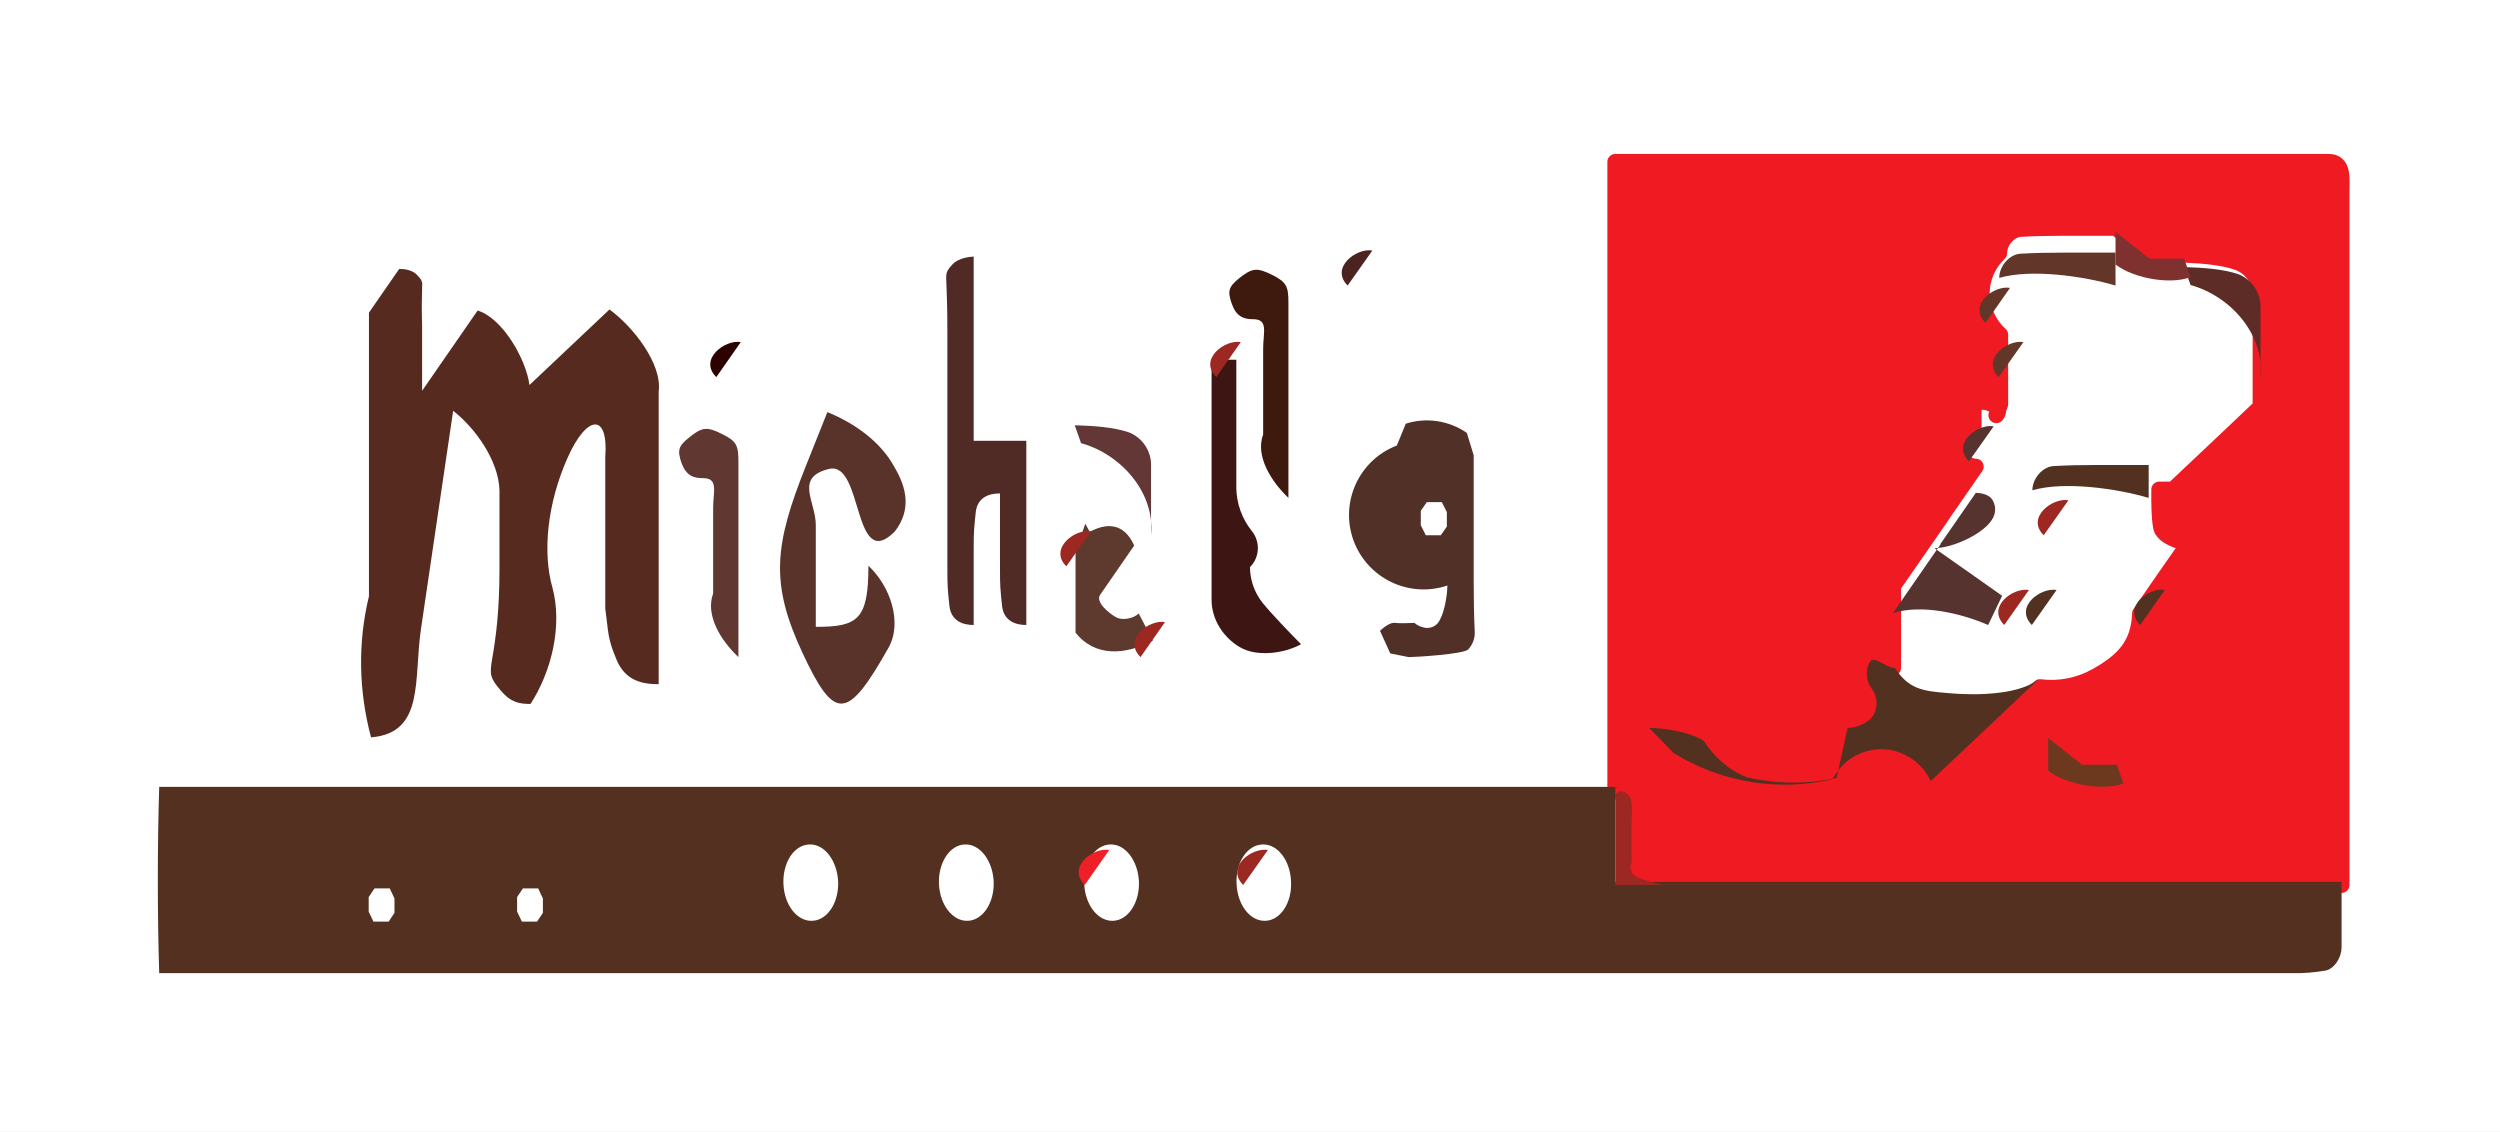
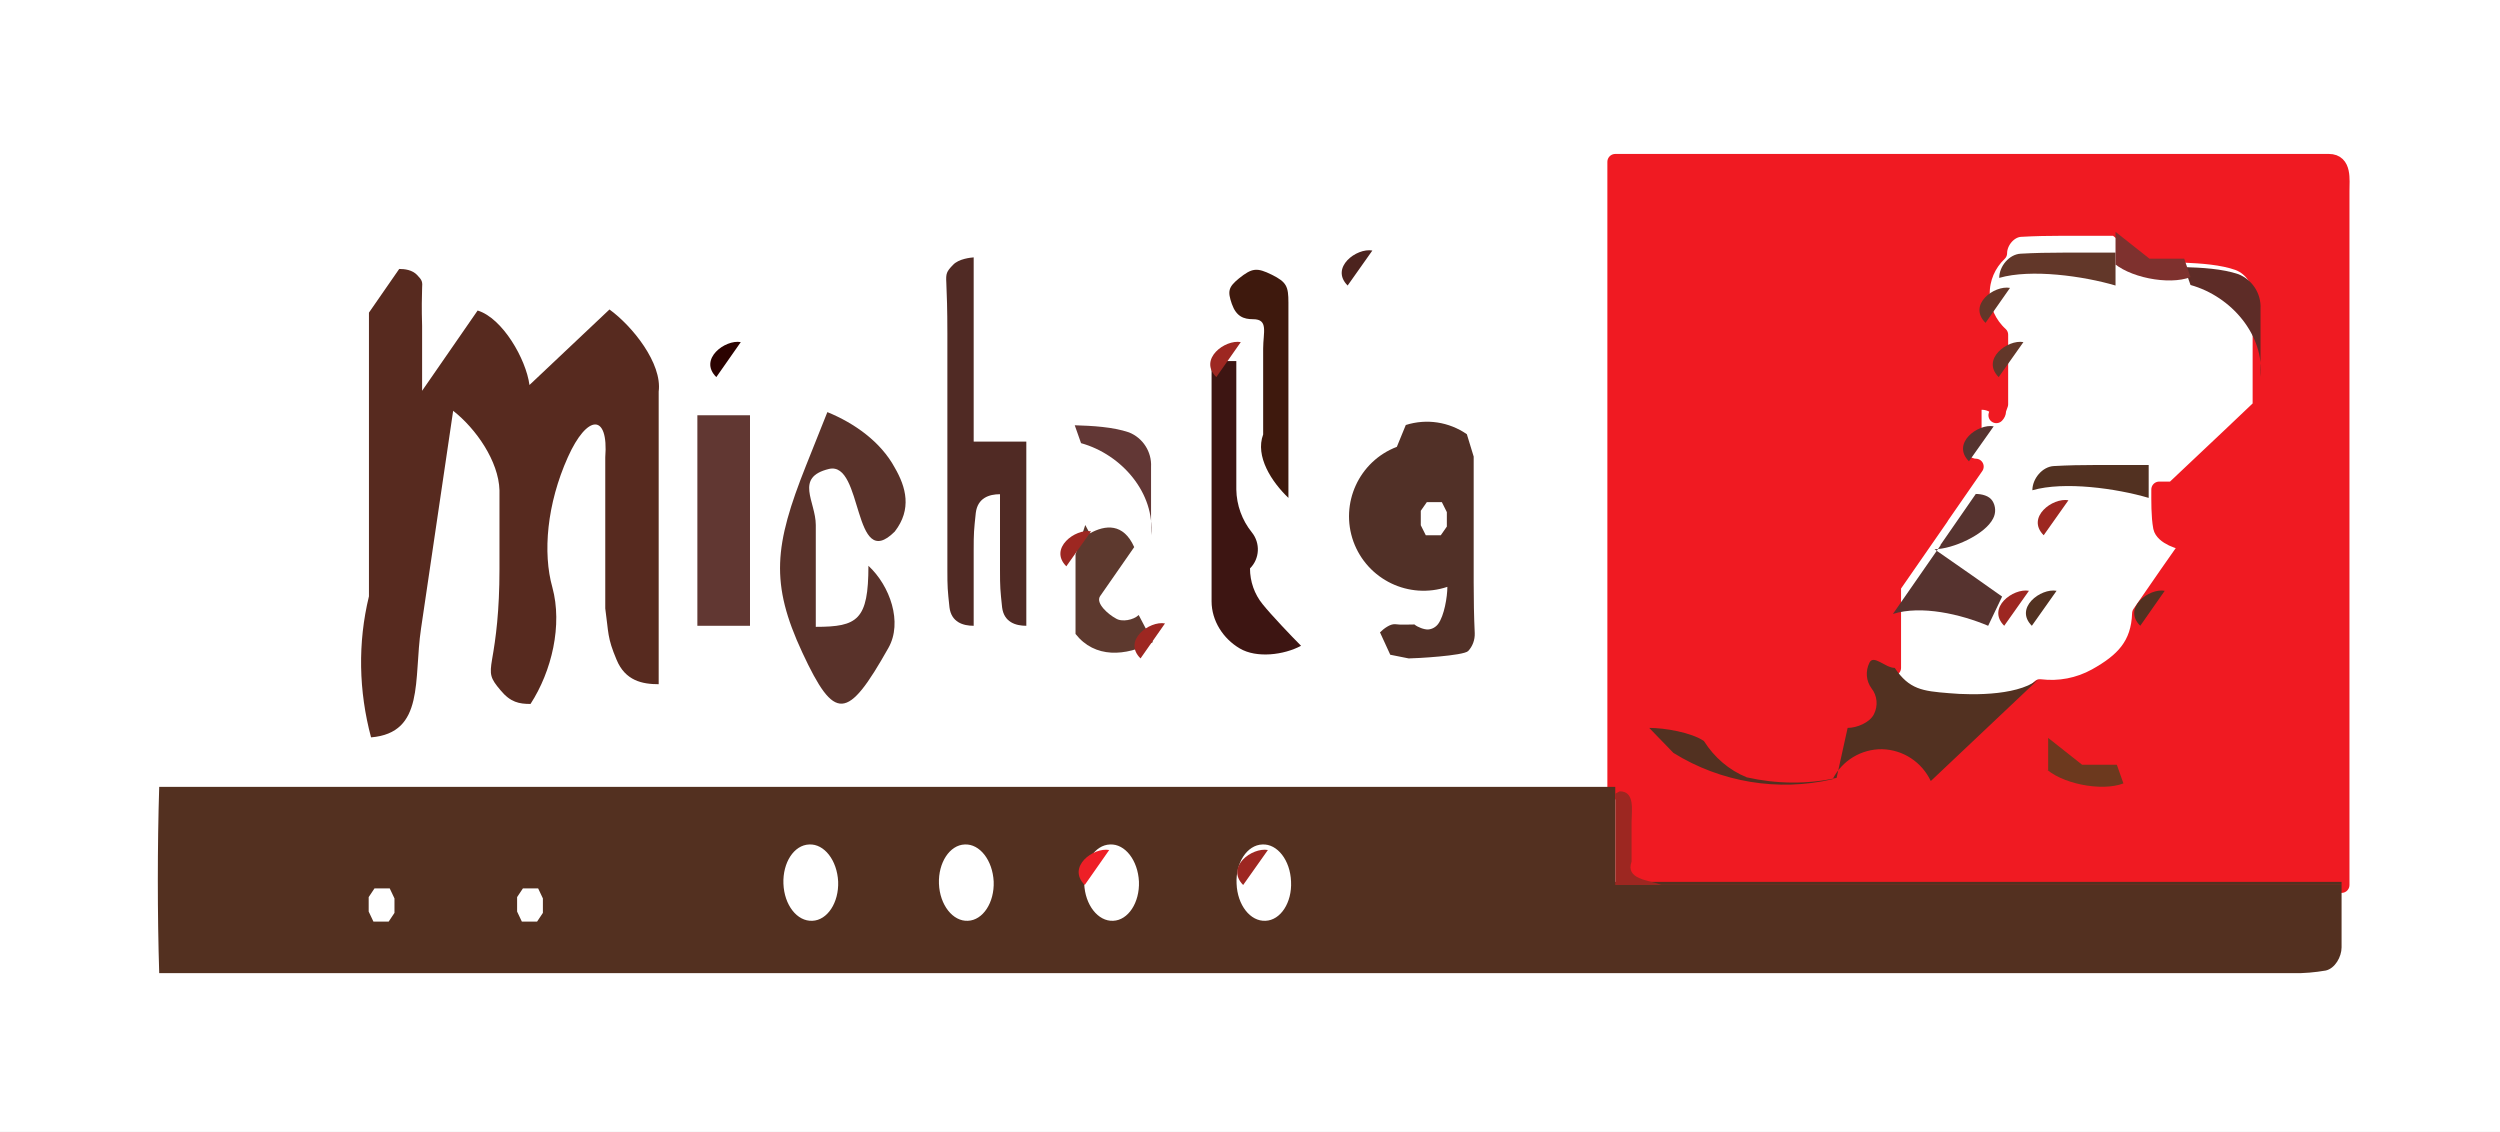
<svg xmlns="http://www.w3.org/2000/svg" viewBox="0 0 95 43" width="95" height="43">
  <rect width="100%" height="100%" fill="#ffffff" />
  <path data-region="0" d="M80.40 8.66L81.68 9.68L83.00 9.68C83.66 9.71 84.44 9.76 85.06 9.98C85.59 10.19 85.93 10.71 85.90 11.28L85.90 13.89L85.90 15.46L84.71 16.59L82.58 18.60L82.05 18.60C82.05 19.04 82.04 19.61 82.12 20.04C82.19 20.38 82.84 20.62 83.19 20.62L82.37 21.79L81.32 23.31C81.28 24.51 80.68 25.12 79.64 25.70C78.99 26.06 78.25 26.20 77.52 26.11L73.37 29.68C73.03 28.96 72.32 28.49 71.52 28.47C70.73 28.46 70.00 28.90 69.64 29.61C67.57 30.09 65.39 29.73 63.59 28.61L62.67 27.66C63.25 27.66 64.27 27.83 64.75 28.16C65.14 28.78 65.71 29.27 66.37 29.56C67.46 29.78 68.58 29.81 69.68 29.60L70.33 27.70C70.66 27.67 71.09 27.45 71.21 27.14C71.37 26.82 71.34 26.44 71.13 26.16C70.91 25.88 70.88 25.50 71.04 25.18C71.19 24.88 71.61 25.37 71.94 25.38L71.94 22.27L73.75 19.66L73.73 19.68L75.08 17.73C74.79 17.73 74.38 17.45 74.38 17.16C74.37 16.88 74.73 16.67 75.00 16.66L75.00 15.53C75.00 15.00 76.23 15.39 75.86 15.78L76.01 15.36L76.01 13.66L76.01 12.72C75.57 12.32 75.32 11.76 75.31 11.18C75.30 10.59 75.54 10.03 75.97 9.62C75.97 9.18 76.35 8.72 76.79 8.70C77.32 8.67 77.85 8.66 78.37 8.66L80.40 8.66ZM61.38 30.08C61.99 30.00 61.94 30.78 62.00 31.25L62.00 32.75C61.76 33.41 62.62 33.45 63.13 33.63L88.98 33.63L88.98 7.25C88.98 6.82 89.07 6.15 88.50 6.15L64.62 6.15L61.38 6.15L61.38 8.00L61.38 27.50L61.38 30.08ZM79.60 27.82L78.40 29.18L79.60 27.82Z" fill="#f01a22" fill-rule="evenodd" stroke="#f01a22" stroke-width="0.6" stroke-linejoin="round" />
  <path data-region="1" d="M61.38 29.90L8.37 29.90L6.05 29.90C5.98 32.13 5.98 34.76 6.05 36.98L7.62 36.98L87.12 36.98C87.55 36.99 87.97 36.95 88.38 36.88C88.73 36.80 88.98 36.36 88.98 36.00L88.98 33.51L62.62 33.51L61.38 33.51L61.38 29.90ZM41.20 33.58C41.17 32.78 41.60 32.11 42.18 32.09C42.75 32.06 43.24 32.69 43.28 33.50C43.31 34.30 42.87 34.97 42.30 34.99C41.73 35.02 41.23 34.39 41.20 33.58ZM46.99 33.58C46.95 32.78 47.39 32.11 47.97 32.09C48.54 32.06 49.03 32.69 49.06 33.50C49.10 34.30 48.66 34.97 48.09 34.99C47.51 35.02 47.02 34.39 46.99 33.58ZM26.68 32.26L25.48 33.63L26.68 32.26ZM29.77 33.58C29.74 32.78 30.17 32.11 30.75 32.09C31.32 32.06 31.81 32.69 31.85 33.50C31.88 34.30 31.44 34.97 30.87 34.99C30.29 35.02 29.80 34.39 29.77 33.58ZM35.68 33.58C35.65 32.78 36.09 32.11 36.66 32.09C37.23 32.06 37.72 32.69 37.76 33.50C37.79 34.30 37.35 34.97 36.78 34.99C36.21 35.02 35.71 34.39 35.68 33.58ZM19.87 33.76L20.45 33.76L20.63 34.14L20.63 34.69L20.41 35.02L19.83 35.02L19.65 34.64L19.65 34.09L19.87 33.76ZM14.23 33.76L14.81 33.76L14.99 34.14L14.99 34.69L14.77 35.02L14.19 35.02L14.01 34.64L14.01 34.09L14.23 33.76ZM54.51 33.65L53.32 35.02L54.51 33.65Z" fill="#533020" fill-rule="evenodd" />
  <path data-region="2" d="M17.22 15.61C18.09 16.29 18.95 17.53 18.98 18.63L18.98 21.63C18.98 23.23 18.84 24.26 18.70 25.05C18.60 25.64 18.63 25.77 19.02 26.23C19.40 26.69 19.73 26.75 20.16 26.75C20.97 25.50 21.38 23.75 20.99 22.32C20.62 21.01 20.78 19.15 21.58 17.37C22.31 15.74 23.13 15.69 23.00 17.38L23.00 23.12C23.13 24.05 23.07 24.22 23.43 25.07C23.76 25.87 24.41 26.00 25.03 26.00L25.03 14.88C25.17 13.81 24.03 12.39 23.16 11.76L20.12 14.63C19.99 13.65 19.10 12.09 18.15 11.80L16.04 14.85L16.04 12.38C16.02 11.71 16.03 11.29 16.04 10.96C16.06 10.70 16.04 10.65 15.86 10.46C15.67 10.25 15.37 10.22 15.17 10.22L14.02 11.88L14.02 22.66C13.59 24.43 13.63 26.26 14.10 28.02C16.15 27.85 15.71 25.82 16.00 23.88L17.22 15.61Z" fill="#572a1f" fill-rule="evenodd" />
  <path data-region="3" d="M61.55 30.07L61.38 30.16L61.38 33.63L62.62 33.63L89.00 33.63L89.00 33.62L63.13 33.62C62.62 33.44 61.76 33.41 62.00 32.74L62.00 31.24C62.00 30.80 62.14 30.07 61.55 30.07Z" fill="#9d2721" fill-rule="evenodd" />
-   <path data-region="4" d="M39.00 23.75L39.00 16.75L37.00 16.75L37.00 9.75C36.89 9.75 36.43 9.80 36.21 10.03C35.97 10.29 35.94 10.35 35.96 10.70C35.98 11.15 36.00 11.73 36.00 12.62L36.00 21.62C36.00 22.28 36.01 22.38 36.08 23.04C36.15 23.60 36.59 23.75 37.00 23.75L37.00 20.87C37.00 20.21 37.01 20.11 37.08 19.45C37.15 18.89 37.59 18.75 38.00 18.75L38.00 21.62C38.00 22.28 38.01 22.38 38.08 23.04C38.15 23.60 38.59 23.75 39.00 23.75Z" fill="#502a24" fill-rule="evenodd" />
+   <path data-region="4" d="M39.00 23.78L39.00 16.78L37.00 16.78L37.00 9.78C36.89 9.79 36.43 9.83 36.21 10.07C35.97 10.32 35.94 10.39 35.96 10.74C35.98 11.19 36.00 11.76 36.00 12.66L36.00 21.66C36.00 22.32 36.01 22.42 36.08 23.08C36.15 23.64 36.59 23.78 37.00 23.78L37.00 20.91C37.00 20.24 37.01 20.15 37.08 19.49C37.15 18.92 37.59 18.78 38.00 18.78L38.00 21.66C38.00 22.32 38.01 22.42 38.08 23.08C38.15 23.64 38.59 23.78 39.00 23.78Z" fill="#502a24" fill-rule="evenodd" />
  <path data-region="5" d="M72.00 25.38C71.64 25.38 71.20 24.86 71.04 25.18C70.88 25.50 70.91 25.88 71.12 26.16C71.34 26.44 71.37 26.82 71.21 27.14C71.05 27.46 70.56 27.66 70.21 27.66L69.79 29.56C68.67 29.81 67.50 29.79 66.38 29.54C65.71 29.27 65.14 28.78 64.75 28.16C64.27 27.83 63.25 27.66 62.67 27.66L63.59 28.61C65.39 29.73 67.57 30.09 69.64 29.61C70.00 28.90 70.73 28.46 71.52 28.47C72.32 28.49 73.03 28.96 73.37 29.68L77.56 25.72C76.87 26.43 75.03 26.43 74.05 26.34C73.06 26.26 72.55 26.20 72.00 25.38Z" fill="#523121" fill-rule="evenodd" />
-   <path data-region="6" d="M31.44 15.66L30.63 17.69C29.42 20.72 29.26 22.16 30.49 24.80C31.72 27.44 32.20 27.38 33.76 24.62C34.31 23.65 33.82 22.26 33.00 21.50C33.00 23.56 32.59 23.82 31.00 23.82L31.00 19.95C31.00 19.06 30.18 18.14 31.50 17.82C32.81 17.50 32.40 21.80 34.00 20.20C34.66 19.35 34.43 18.50 34.00 17.77C33.47 16.78 32.47 16.08 31.44 15.66Z" fill="#59322a" fill-rule="evenodd" />
-   <path data-region="7" d="M52.44 23.97L52.83 24.83L53.53 24.97C53.78 24.97 55.61 24.86 55.79 24.68C55.96 24.50 56.05 24.26 56.04 24.01C56.01 23.37 56.00 22.73 56.00 22.09L56.00 17.30L55.74 16.45C55.06 15.98 54.21 15.85 53.42 16.10L53.08 16.93C51.64 17.48 50.91 19.08 51.43 20.53C51.96 21.98 53.54 22.74 55.00 22.25C55.00 22.63 54.88 23.35 54.65 23.66C54.56 23.78 54.42 23.85 54.27 23.86C54.13 23.88 53.86 23.78 53.75 23.67C53.55 23.67 53.22 23.70 53.02 23.67C52.83 23.64 52.58 23.84 52.44 23.97ZM54.22 19.08L54.79 19.08L54.98 19.46L54.98 20.01L54.75 20.34L54.18 20.34L53.99 19.96L53.99 19.41L54.22 19.08Z" fill="#513027" fill-rule="evenodd" />
-   <path data-region="8" d="M46.98 13.67L46.04 13.67L46.04 22.80C46.04 23.53 46.48 24.22 47.11 24.59C47.75 24.97 48.79 24.84 49.44 24.48C49.08 24.12 48.30 23.31 47.98 22.91C47.67 22.52 47.50 22.04 47.50 21.55C47.87 21.18 47.90 20.59 47.57 20.18C47.20 19.72 46.99 19.14 46.98 18.55L46.98 13.67Z" fill="#3d1512" fill-rule="evenodd" />
-   <path data-region="9" d="M75.76 16.20C75.16 16.09 74.14 16.85 74.82 17.53L75.76 16.20ZM73.51 20.83C74.20 20.83 75.44 20.27 75.74 19.67C75.85 19.45 75.84 19.20 75.71 18.99C75.59 18.80 75.31 18.73 75.08 18.73L73.73 20.68L73.75 20.67L71.93 23.30C73.01 22.95 74.51 23.30 75.55 23.75L76.08 22.64L74.96 21.85L73.51 20.83Z" fill="#56332f" fill-rule="evenodd" />
-   <path data-region="10" d="M28.06 24.97L28.06 17.55C28.06 16.92 27.99 16.76 27.43 16.49C26.86 16.20 26.67 16.23 26.18 16.63C25.78 16.95 25.73 17.11 25.90 17.60C26.08 18.08 26.35 18.17 26.72 18.17C27.31 18.17 27.10 18.68 27.10 19.30L27.10 22.55C26.79 23.39 27.41 24.36 28.06 24.97Z" fill="#613732" fill-rule="evenodd" />
+   <path data-region="6" d="M31.44 15.66L30.63 17.69C29.42 20.73 29.26 22.16 30.49 24.80C31.72 27.44 32.20 27.39 33.76 24.62C34.31 23.65 33.82 22.26 33.00 21.50C33.00 23.56 32.59 23.82 31.00 23.82L31.00 19.95C31.00 19.06 30.18 18.14 31.50 17.82C32.81 17.51 32.40 21.80 34.00 20.20C34.66 19.35 34.43 18.51 34.00 17.77C33.47 16.79 32.47 16.08 31.44 15.66Z" fill="#59322a" fill-rule="evenodd" />
+   <path data-region="7" d="M52.44 24.03L52.83 24.88L53.53 25.02C53.78 25.02 55.61 24.92 55.79 24.74C55.96 24.56 56.05 24.31 56.04 24.06C56.01 23.42 56.00 22.78 56.00 22.14L56.00 17.35L55.74 16.50C55.06 16.03 54.21 15.90 53.42 16.15L53.08 16.98C51.64 17.53 50.91 19.13 51.43 20.58C51.96 22.03 53.54 22.79 55.00 22.30C55.00 22.68 54.88 23.40 54.65 23.71C54.56 23.83 54.42 23.91 54.27 23.92C54.13 23.93 53.86 23.83 53.75 23.73C53.55 23.73 53.22 23.75 53.02 23.72C52.83 23.70 52.58 23.89 52.44 24.03ZM54.22 19.08L54.79 19.08L54.98 19.46L54.98 20.01L54.75 20.34L54.18 20.34L53.99 19.96L53.99 19.41L54.22 19.08Z" fill="#513027" fill-rule="evenodd" />
+   <path data-region="8" d="M46.98 13.72L46.04 13.72L46.04 22.85C46.04 23.59 46.48 24.27 47.11 24.64C47.75 25.02 48.79 24.89 49.44 24.54C49.08 24.18 48.30 23.36 47.98 22.96C47.67 22.58 47.50 22.10 47.50 21.60C47.87 21.23 47.90 20.64 47.57 20.23C47.20 19.77 46.99 19.20 46.98 18.60L46.98 13.72Z" fill="#3d1512" fill-rule="evenodd" />
+   <path data-region="9" d="M75.76 16.20C75.16 16.09 74.14 16.85 74.82 17.53L75.76 16.20ZM73.51 20.87C74.20 20.87 75.44 20.31 75.74 19.70C75.85 19.49 75.84 19.23 75.71 19.03C75.59 18.84 75.31 18.77 75.08 18.77L73.73 20.72L73.75 20.71L71.93 23.33C73.01 22.99 74.51 23.34 75.55 23.78L76.08 22.67L74.96 21.88L73.51 20.87Z" fill="#56332f" fill-rule="evenodd" />
+   <path data-region="10" d="M28.50 23.78L26.50 23.78L26.50 15.78L28.50 15.78L28.50 23.78Z" fill="#613732" fill-rule="evenodd" />
  <path data-region="11" d="M48.96 18.92L48.96 11.50C48.96 10.88 48.89 10.72 48.33 10.44C47.76 10.16 47.58 10.18 47.08 10.58C46.68 10.91 46.64 11.06 46.81 11.55C46.98 12.03 47.26 12.13 47.62 12.13C48.21 12.13 48.00 12.63 48.00 13.25L48.00 16.51C47.69 17.34 48.32 18.31 48.96 18.92Z" fill="#3e190d" fill-rule="evenodd" />
  <path data-region="12" d="M80.39 9.60L78.38 9.60C77.85 9.60 77.32 9.61 76.79 9.64C76.35 9.66 75.97 10.12 75.97 10.56C77.18 10.21 79.17 10.49 80.39 10.85L80.39 9.60ZM76.38 10.94C75.78 10.83 74.76 11.58 75.45 12.27L76.38 10.94ZM75.95 14.33L76.89 13.00C76.29 12.89 75.27 13.65 75.95 14.33Z" fill="#623729" fill-rule="evenodd" />
  <path data-region="13" d="M43.74 20.34L43.74 17.74C43.77 17.17 43.43 16.64 42.90 16.43C42.28 16.22 41.50 16.18 40.84 16.16L41.08 16.84C42.63 17.27 43.90 18.75 43.74 20.34Z" fill="#623735" fill-rule="evenodd" />
-   <path data-region="14" d="M41.24 19.90L40.87 21.01L40.87 24.04C41.60 24.97 42.77 24.90 43.81 24.34L43.27 23.31C43.08 23.51 42.63 23.59 42.40 23.45C42.12 23.29 41.63 22.88 41.80 22.61L43.10 20.73C42.69 19.82 42.00 19.89 41.41 20.21Z" fill="#5d392e" fill-rule="evenodd" />
+   <path data-region="14" d="M41.24 19.95L40.87 21.07L40.87 24.09C41.60 25.02 42.77 24.95 43.81 24.40L43.27 23.37C43.08 23.56 42.63 23.65 42.40 23.50C42.12 23.35 41.63 22.93 41.80 22.66L43.10 20.79C42.69 19.87 42.00 19.94 41.41 20.27Z" fill="#5d392e" fill-rule="evenodd" />
  <path data-region="15" d="M81.65 17.67L79.64 17.67C79.11 17.67 78.58 17.68 78.05 17.71C77.61 17.73 77.23 18.19 77.23 18.63C78.44 18.28 80.43 18.56 81.65 18.92L81.65 17.67Z" fill="#523121" fill-rule="evenodd" />
  <path data-region="16" d="M85.90 14.33L85.90 11.73C85.93 11.16 85.59 10.63 85.06 10.42C84.44 10.21 83.66 10.17 83.00 10.15L83.24 10.83C84.79 11.26 86.06 12.74 85.90 14.33Z" fill="#5d2c27" fill-rule="evenodd" />
  <path data-region="17" d="M78.60 19.01C78.00 18.90 76.98 19.66 77.66 20.34L78.60 19.01Z" fill="#9d2721" fill-rule="evenodd" />
  <path data-region="18" d="M83.00 9.83L81.68 9.83L80.39 8.81L80.39 10.06L80.23 9.91C80.84 10.54 82.42 10.85 83.24 10.53L83.00 9.83Z" fill="#7e312e" fill-rule="evenodd" />
  <path data-region="19" d="M52.15 9.52C51.55 9.41 50.53 10.17 51.21 10.85L52.15 9.52Z" fill="#4c231e" fill-rule="evenodd" />
  <path data-region="20" d="M43.27 18.97L42.07 20.34L43.27 18.97ZM40.52 21.52L41.46 20.19C40.86 20.08 39.84 20.84 40.52 21.52Z" fill="#9d2721" fill-rule="evenodd" />
  <path data-region="21" d="M28.15 13.00C27.56 12.89 26.53 13.65 27.22 14.33L28.15 13.00Z" fill="#2b0200" fill-rule="evenodd" />
  <path data-region="22" d="M80.44 29.06L79.12 29.06L77.83 28.04L77.83 29.29L77.67 29.14C78.28 29.78 79.86 30.09 80.69 29.77L80.44 29.06Z" fill="#6c391e" fill-rule="evenodd" />
-   <path data-region="23" d="M78.15 22.42C77.55 22.31 76.53 23.06 77.21 23.75L78.15 22.42Z" fill="#523121" fill-rule="evenodd" />
-   <path data-region="24" d="M77.10 22.42C76.50 22.31 75.48 23.06 76.16 23.75L77.10 22.42Z" fill="#9d2721" fill-rule="evenodd" />
+   <path data-region="23" d="M78.15 22.45C77.55 22.34 76.53 23.10 77.21 23.78L78.15 22.45Z" fill="#523121" fill-rule="evenodd" />
+   <path data-region="24" d="M77.10 22.45C76.50 22.34 75.48 23.10 76.16 23.78L77.10 22.45Z" fill="#9d2721" fill-rule="evenodd" />
  <path data-region="25" d="M46.22 14.33L47.15 13.00C46.55 12.89 45.53 13.65 46.22 14.33Z" fill="#9d2721" fill-rule="evenodd" />
-   <path data-region="26" d="M82.26 22.42C81.67 22.31 80.64 23.06 81.33 23.75L82.26 22.42Z" fill="#523121" fill-rule="evenodd" />
+   <path data-region="26" d="M82.26 22.45C81.67 22.34 80.64 23.10 81.33 23.78L82.26 22.45Z" fill="#523121" fill-rule="evenodd" />
  <path data-region="27" d="M85.97 15.66L84.77 17.03L85.97 15.66Z" fill="#523121" fill-rule="evenodd" />
-   <path data-region="28" d="M53.43 22.38L52.23 23.75L53.43 22.38Z" fill="#9d2721" fill-rule="evenodd" />
+   <path data-region="28" d="M53.43 22.41L52.23 23.78L53.43 22.41Z" fill="#9d2721" fill-rule="evenodd" />
  <path data-region="29" d="M41.22 33.63L42.15 32.30C41.55 32.19 40.53 32.94 41.22 33.63Z" fill="#ee1f26" fill-rule="evenodd" />
  <path data-region="30" d="M80.57 17.55L79.38 18.92L80.57 17.55Z" fill="#9d2721" fill-rule="evenodd" />
-   <path data-region="31" d="M44.27 23.64C43.68 23.53 42.65 24.28 43.34 24.97L44.27 23.64Z" fill="#9d2721" fill-rule="evenodd" />
+   <path data-region="31" d="M44.27 23.69C43.68 23.58 42.65 24.34 43.34 25.02L44.27 23.69Z" fill="#9d2721" fill-rule="evenodd" />
  <path data-region="32" d="M47.24 33.63L48.18 32.30C47.58 32.19 46.56 32.94 47.24 33.63Z" fill="#9d2721" fill-rule="evenodd" />
</svg>
